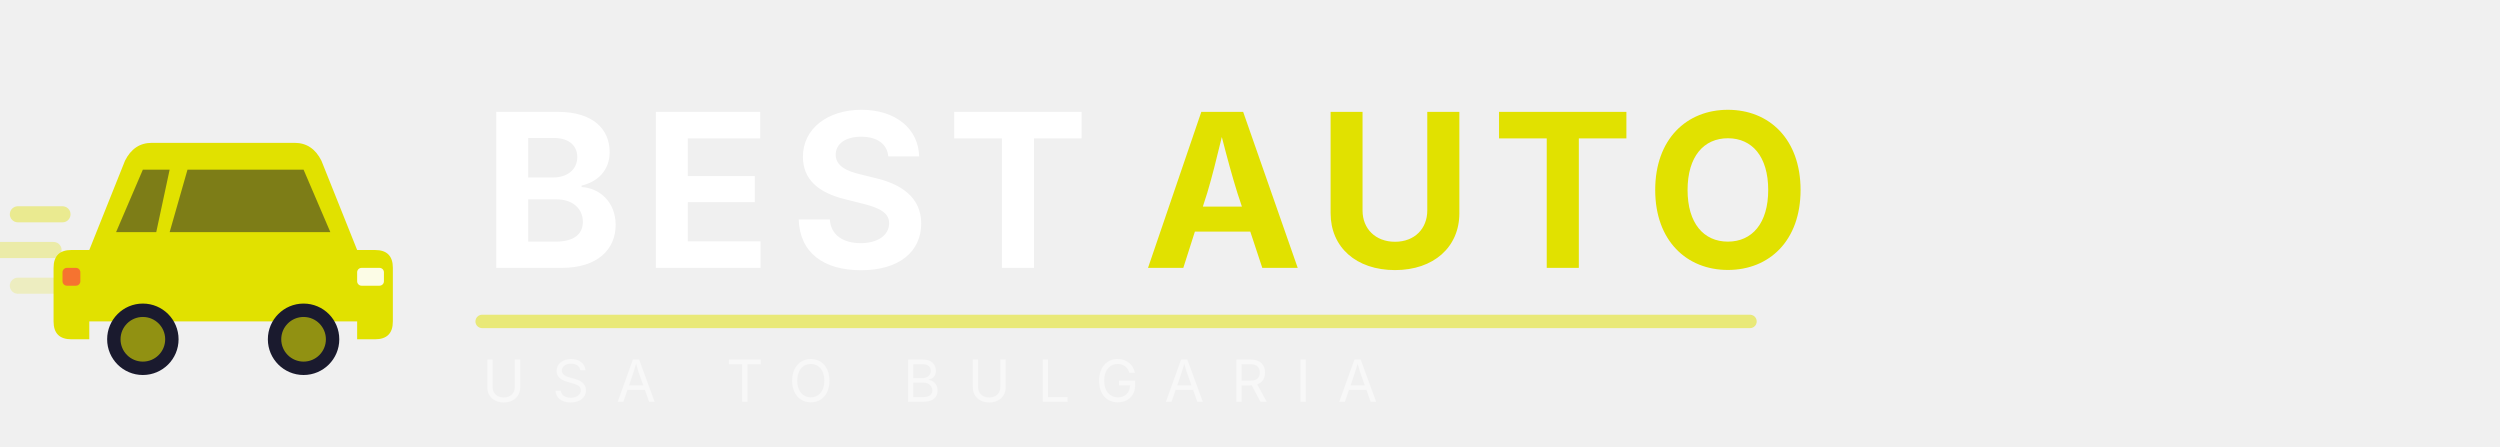
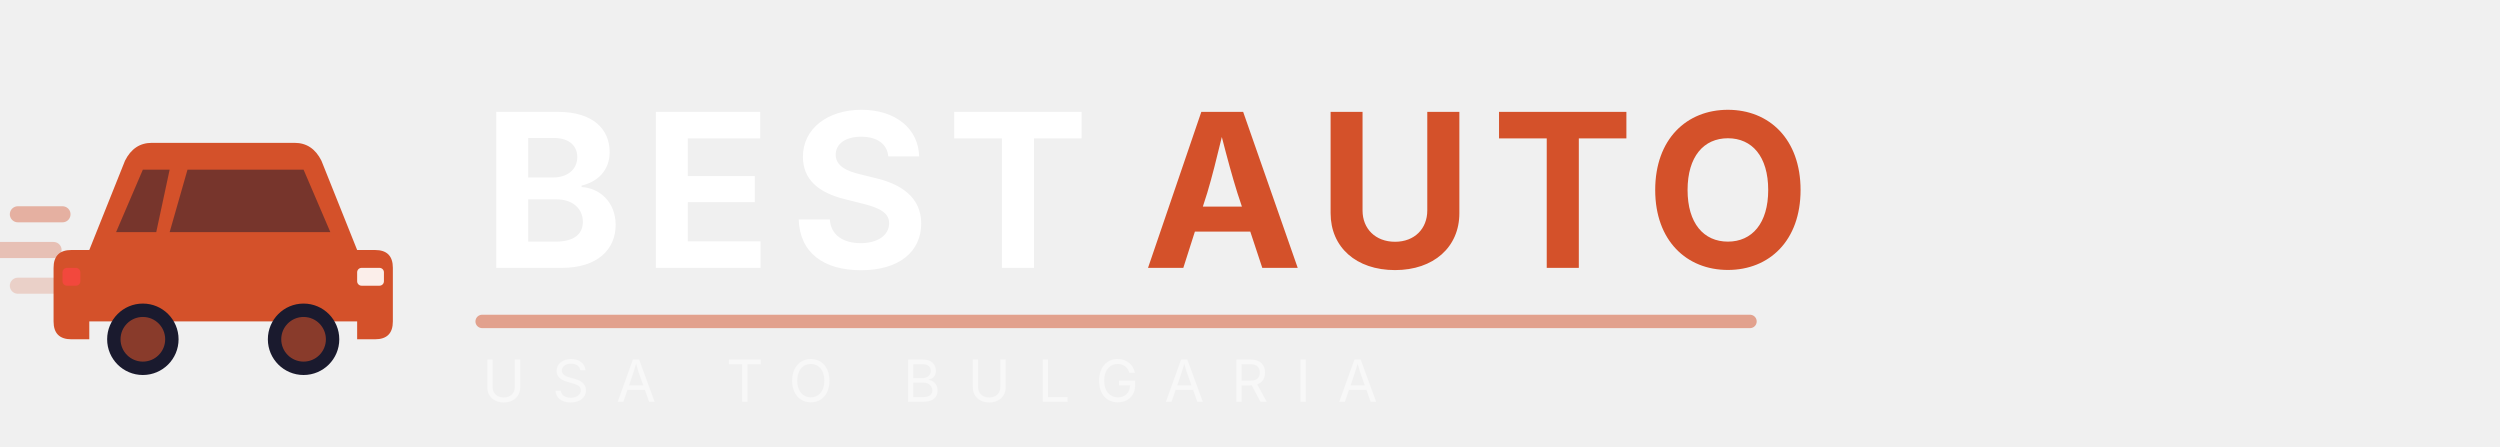
<svg xmlns="http://www.w3.org/2000/svg" viewBox="0 0 280 50" role="img" aria-label="Best Auto logo">
  <defs>
    <style>
      .logo-text { fill: #FFFFFF; font-family: 'Inter', 'Helvetica Neue', Arial, sans-serif; font-weight: 700; }
-       .accent { fill: #E1E100; }
-       .accent-stroke { stroke: #E1E100; fill: none; stroke-width: 1.8; stroke-linecap: round; stroke-linejoin: round; }
+       .accent { fill: #D4512A; }
+       .accent-stroke { stroke: #D4512A; fill: none; stroke-width: 1.8; stroke-linecap: round; stroke-linejoin: round; }
    </style>
  </defs>
  <g transform="translate(2, 6)">
    <path class="accent" d="M8 22 L12 12 Q13 10 15 10 L31 10 Q33 10 34 12 L38 22 L40 22 Q42 22 42 24 L42 30 Q42 32 40 32 L38 32 L38 30 L8 30 L8 32 L6 32 Q4 32 4 30 L4 24 Q4 22 6 22 Z" />
    <path fill="#1a1a2e" d="M14 13 L17 13 L15.5 20 L11 20 Z" opacity="0.5" />
    <path fill="#1a1a2e" d="M19 13 L32 13 L35 20 L17 20 Z" opacity="0.5" />
    <circle cx="14" cy="32" r="4" fill="#1a1a2e" />
    <circle cx="14" cy="32" r="2.5" class="accent" opacity="0.6" />
    <circle cx="32" cy="32" r="4" fill="#1a1a2e" />
    <circle cx="32" cy="32" r="2.5" class="accent" opacity="0.6" />
    <rect x="38" y="24" width="3" height="2" rx="0.5" fill="#FFFFFF" opacity="0.9" />
    <rect x="5" y="24" width="2" height="2" rx="0.5" fill="#FF4444" opacity="0.7" />
    <line x1="0" y1="18" x2="5" y2="18" class="accent-stroke" opacity="0.4" stroke-width="1" />
    <line x1="-2" y1="22" x2="4" y2="22" class="accent-stroke" opacity="0.3" stroke-width="1" />
    <line x1="0" y1="26" x2="4" y2="26" class="accent-stroke" opacity="0.2" stroke-width="1" />
  </g>
  <text class="logo-text" x="54" y="30" font-size="24" letter-spacing="2">BEST</text>
  <text class="logo-text accent" x="128" y="30" font-size="24" letter-spacing="2">AUTO</text>
-   <line x1="54" y1="36" x2="196" y2="36" stroke="#E1E100" stroke-width="1.5" opacity="0.5" stroke-linecap="round" />
+   <line x1="54" y1="36" x2="196" y2="36" stroke="#D4512A" stroke-width="1.5" opacity="0.5" stroke-linecap="round" />
  <text fill="#FFFFFF" opacity="0.5" x="54" y="45" font-family="'Inter', 'Helvetica Neue', Arial, sans-serif" font-size="6.5" letter-spacing="3" font-weight="400">USA  TO  BULGARIA</text>
</svg>
